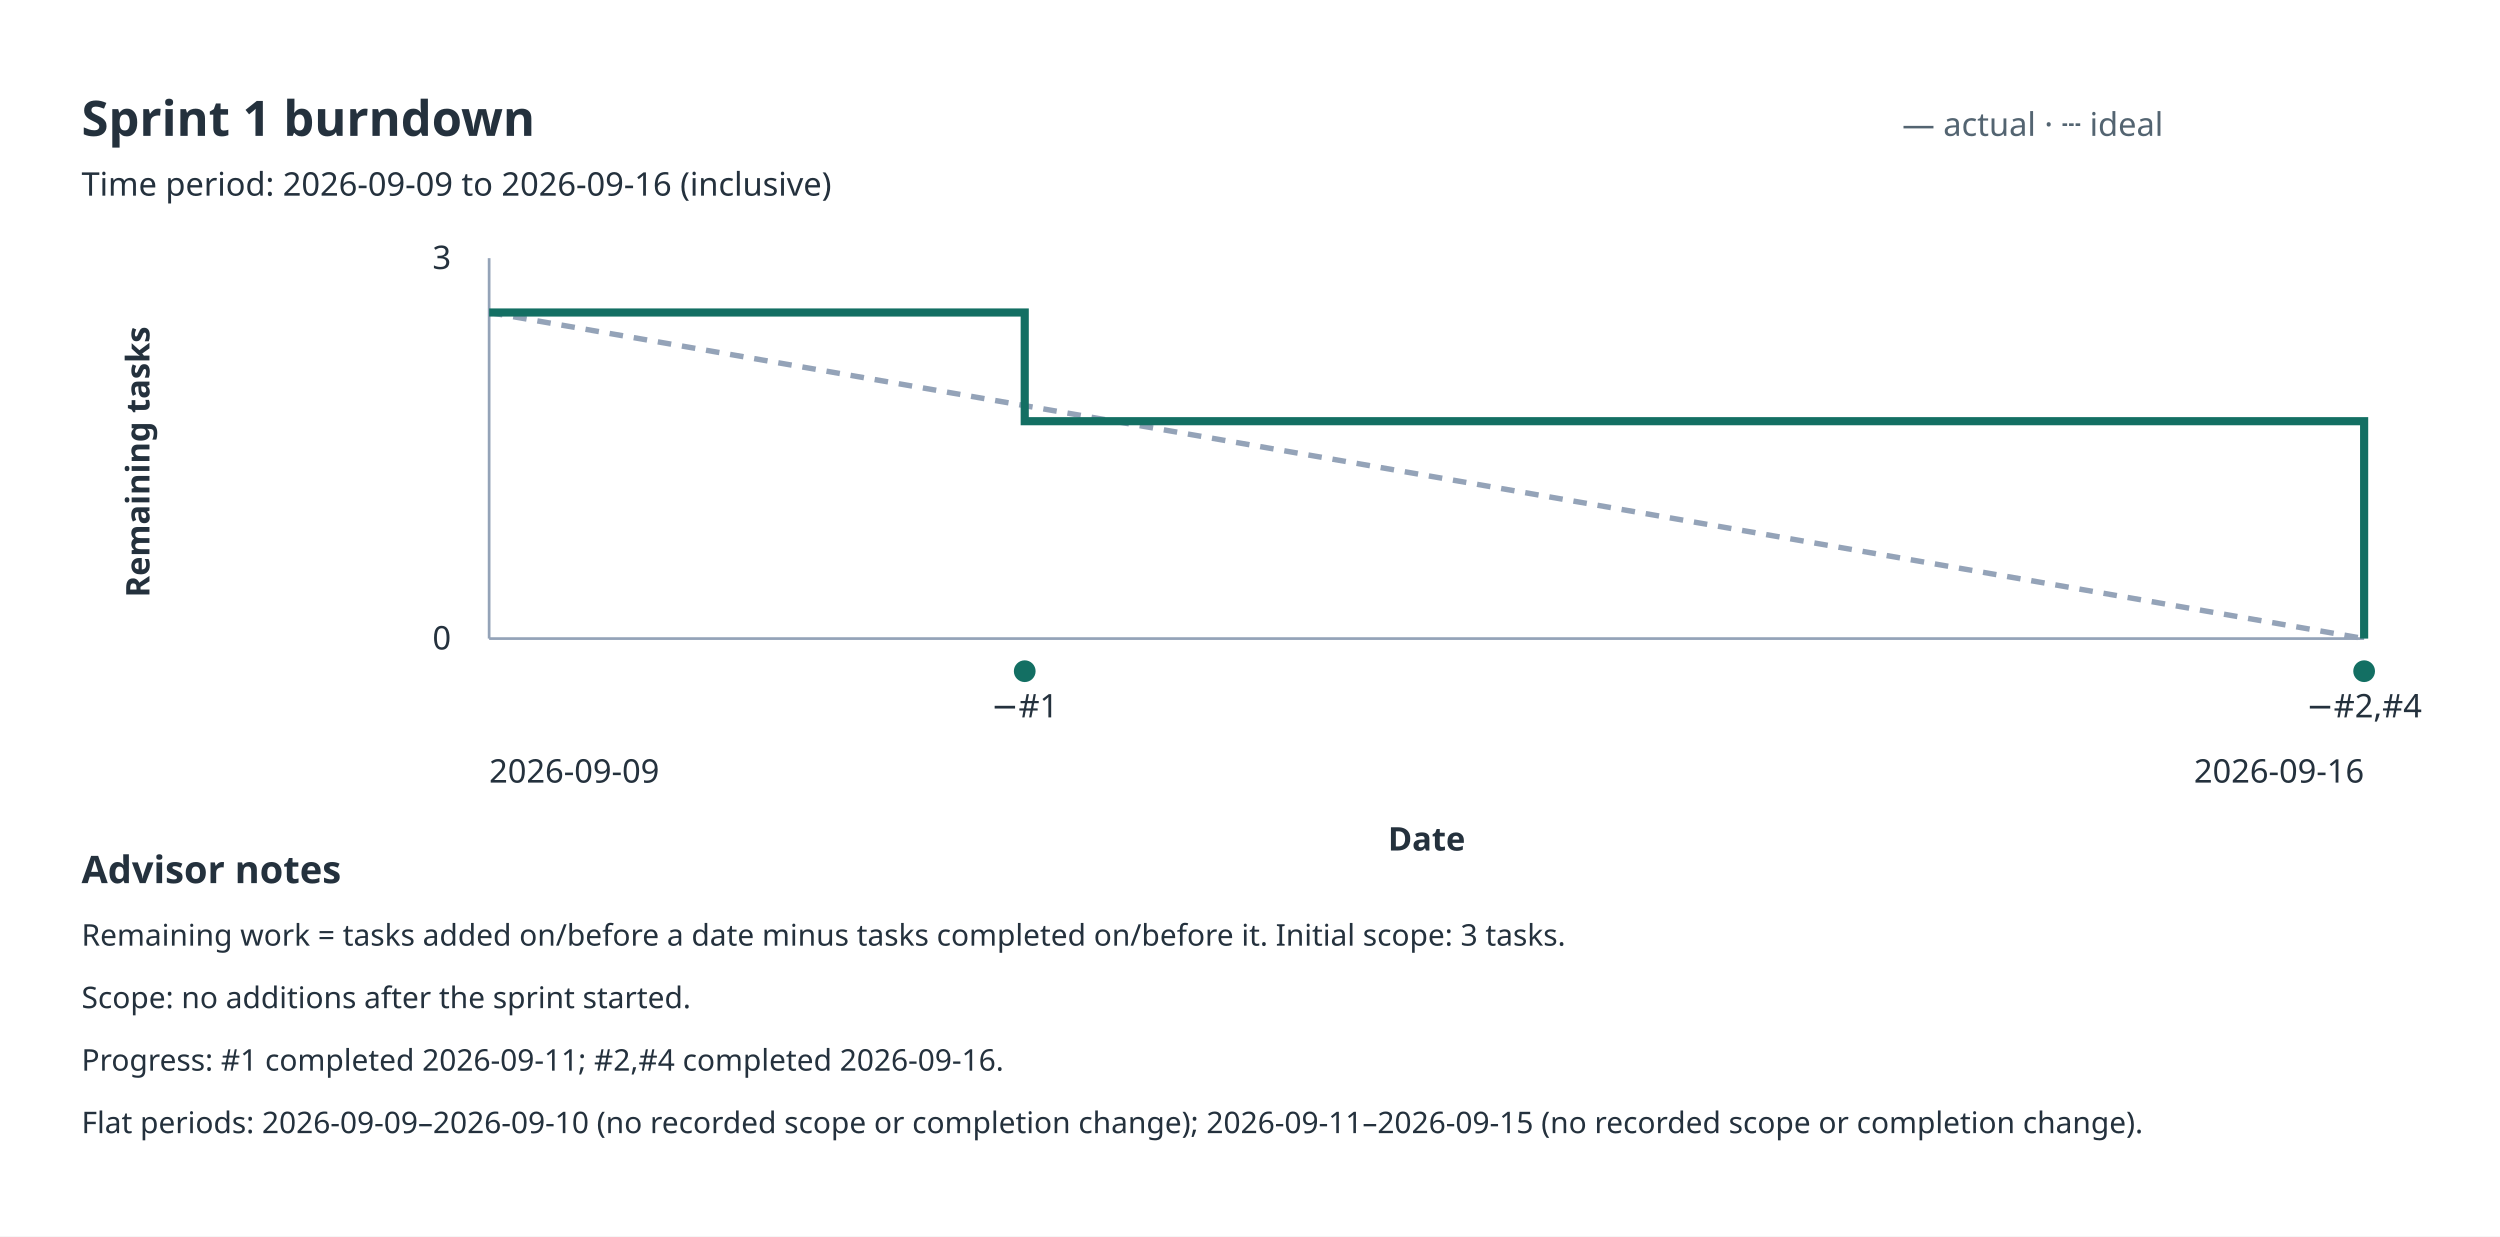
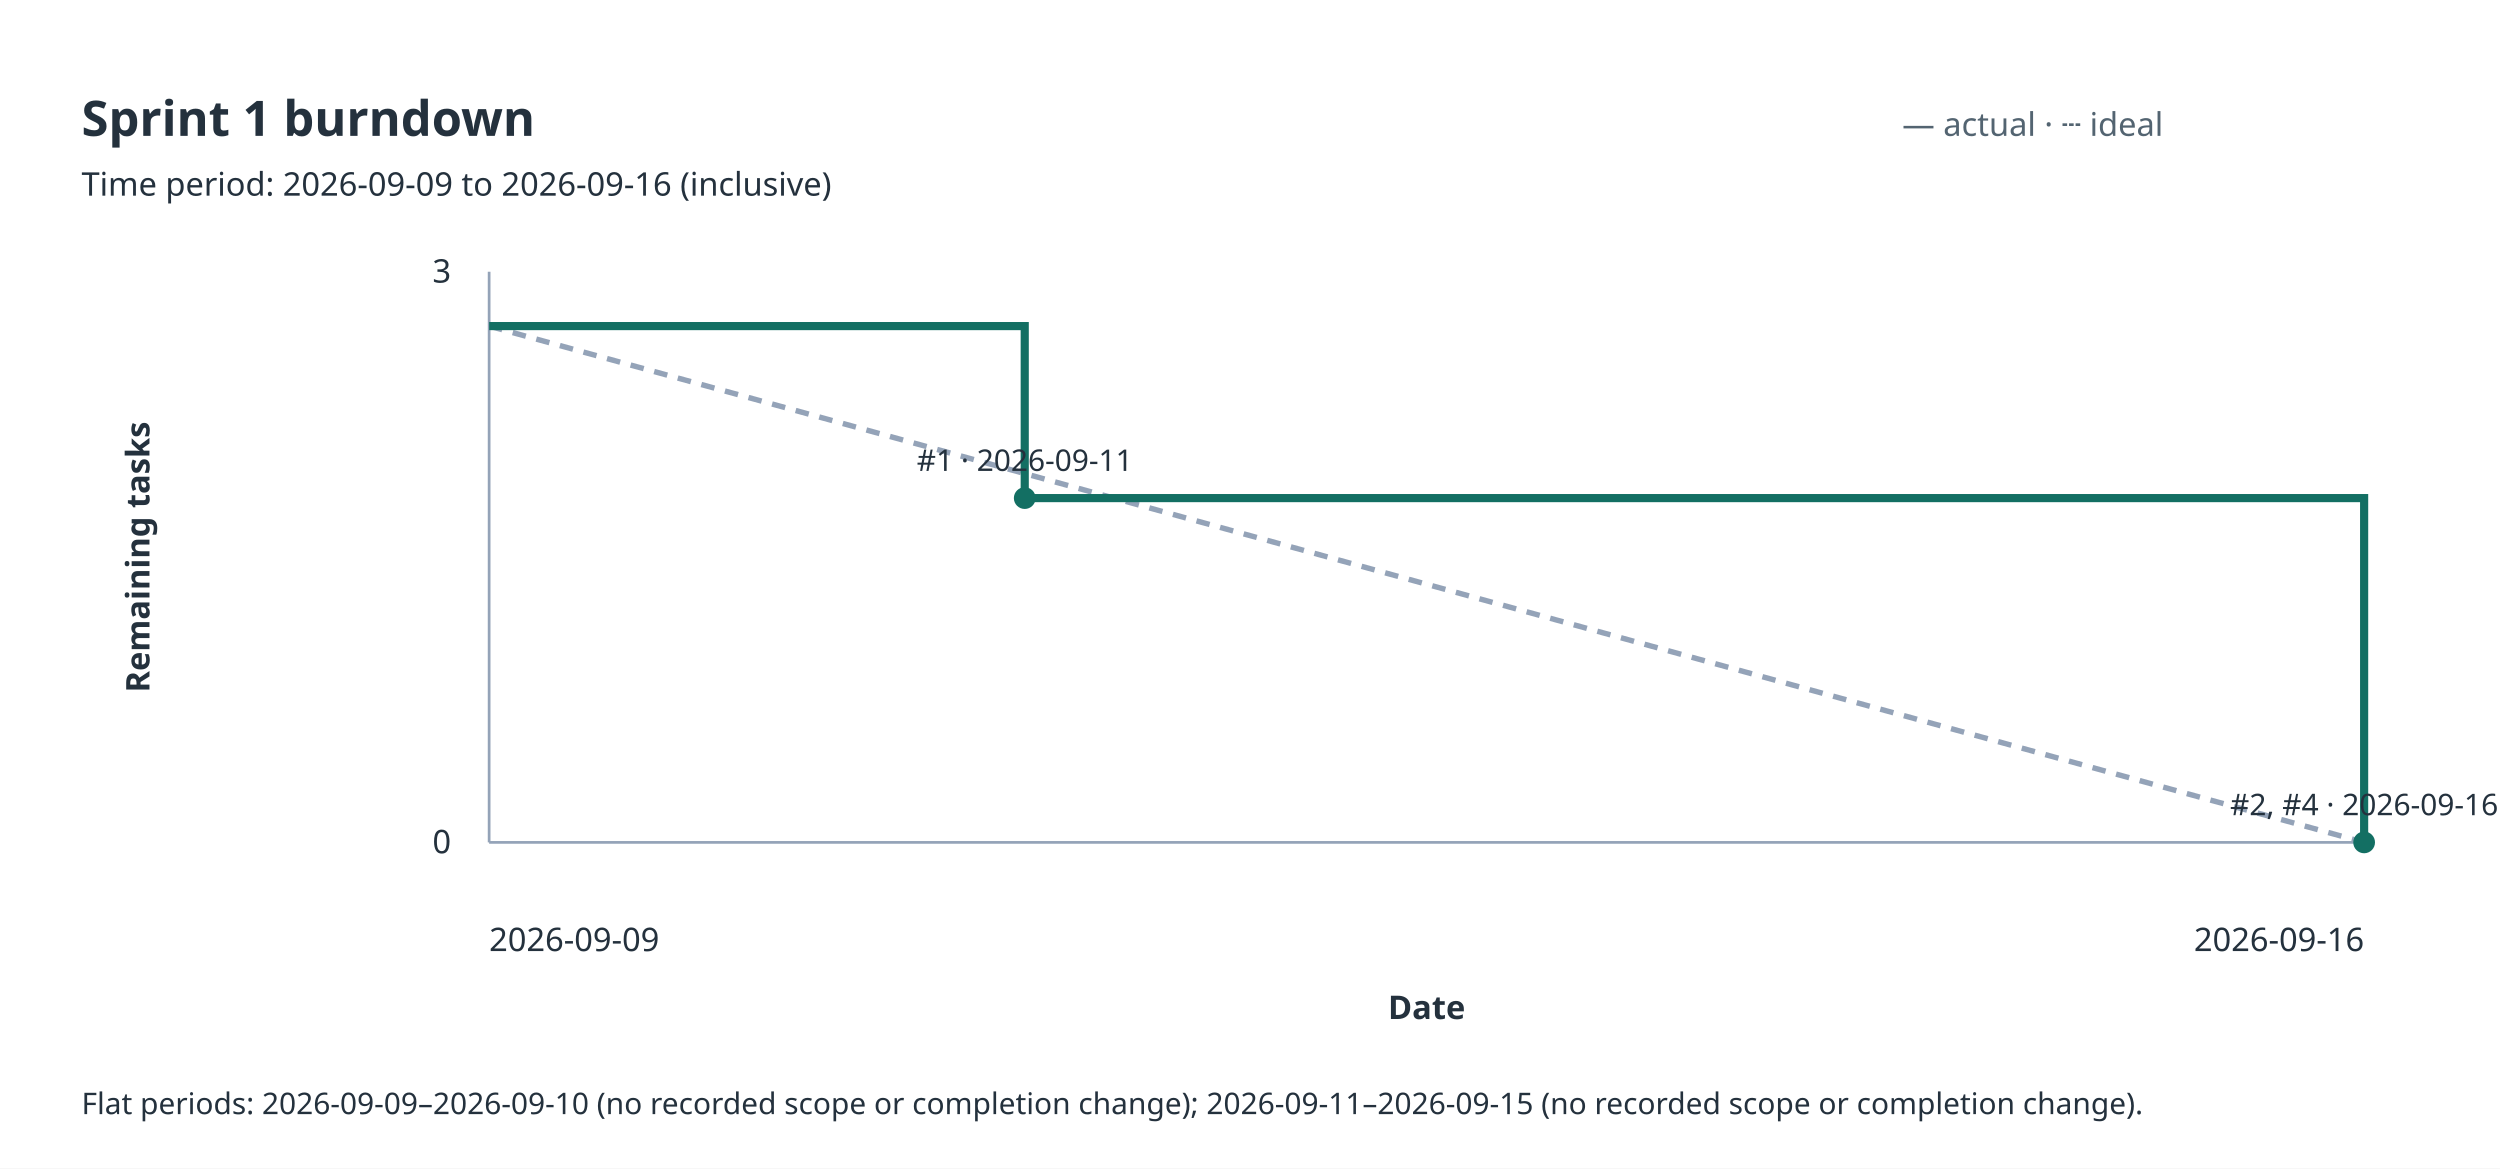
- <svg xmlns="http://www.w3.org/2000/svg" width="920" height="455" viewBox="0 0 920 455" role="img" aria-labelledby="title description">
-   <style>text{font:12px system-ui,sans-serif;fill:#24313d}.title{font-size:18px;font-weight:700}.axis-label,.notes-title{font-weight:700}.notes-title{font-size:14px}.note{font-size:11px}.legend{fill:#536471}.axis{stroke:#94a3b8}.ideal{stroke:#94a3b8;stroke-width:2;stroke-dasharray:5 4}.actual{fill:none;stroke:#136f63;stroke-width:3}.added{fill:#a16207}.completed{fill:#136f63}</style>
+ <svg xmlns="http://www.w3.org/2000/svg" width="920" height="430" viewBox="0 0 920 430" role="img" aria-labelledby="title description">
+   <style>text{font:12px system-ui,sans-serif;fill:#24313d}.title{font-size:18px;font-weight:700}.axis-label{font-weight:700}.note,.change-label{font-size:11px}.legend{fill:#536471}.axis{stroke:#94a3b8}.ideal{stroke:#94a3b8;stroke-width:2;stroke-dasharray:5 4}.actual{fill:none;stroke:#136f63;stroke-width:3}.added{fill:#a16207}.completed{fill:#136f63}</style>
  <rect width="100%" height="100%" fill="#fff" />
  <g>
    <text x="30" y="50" class="title">Sprint 1 burndown</text>
    <text x="30" y="72">Time period: 2026-09-09 to 2026-09-16 (inclusive)</text>
-     <line x1="180" y1="95" x2="180" y2="235" class="axis" />
-     <line x1="180" y1="235" x2="870" y2="235" class="axis" />
-     <text x="166" y="99" text-anchor="end">3</text>
-     <text x="166" y="239" text-anchor="end">0</text>
-     <text x="55" y="170" text-anchor="middle" transform="rotate(-90 55 170)" class="axis-label">Remaining tasks</text>
-     <text x="180" y="288">2026-09-09</text>
-     <text x="870" y="288" text-anchor="end">2026-09-16</text>
-     <text x="525" y="313" text-anchor="middle" class="axis-label">Date</text>
-     <line x1="180" y1="115" x2="870" y2="235" class="ideal" />
-     <polyline points="180.0,115.0 377.1,115.0 377.1,155.0 870.0,155.0 870.0,235.0 870.0,235.0" class="actual" />
-     <circle cx="377.1" cy="247" r="4" class="completed" />
-     <text x="377.1" y="264" text-anchor="middle">−#1</text>
-     <circle cx="870.0" cy="247" r="4" class="completed" />
-     <text x="870.0" y="264" text-anchor="middle">−#2,#4</text>
+     <line x1="180" y1="100" x2="180" y2="310" class="axis" />
+     <line x1="180" y1="310" x2="870" y2="310" class="axis" />
+     <text x="166" y="104" text-anchor="end">3</text>
+     <text x="166" y="314" text-anchor="end">0</text>
+     <text x="55" y="205" text-anchor="middle" transform="rotate(-90 55 205)" class="axis-label">Remaining tasks</text>
+     <text x="180" y="350">2026-09-09</text>
+     <text x="870" y="350" text-anchor="end">2026-09-16</text>
+     <text x="525" y="375" text-anchor="middle" class="axis-label">Date</text>
+     <line x1="180" y1="120" x2="870" y2="310" class="ideal" />
+     <polyline points="180.0,120.0 377.1,120.0 377.1,183.3 870.0,183.3 870.0,310.0 870.0,310.0" class="actual" />
+     <circle cx="377.1" cy="183.3" r="4" class="completed" />
+     <text x="377.1" y="173.3" text-anchor="middle" class="change-label">#1 · 2026-09-11</text>
+     <circle cx="870.0" cy="310.0" r="4" class="completed" />
+     <text x="870.0" y="300.0" text-anchor="middle" class="change-label">#2, #4 · 2026-09-16</text>
    <text x="700" y="50" class="legend">— actual · ┄ ideal</text>
-     <text x="30" y="325" class="notes-title">Advisor notes</text>
-     <text x="30" y="348" class="note">Remaining work = tasks added on/before a date minus tasks completed on/before it. Initial scope: 3 tasks.</text>
-     <text x="30" y="371" class="note">Scope: no additions after the sprint started.</text>
-     <text x="30" y="394" class="note">Progress: #1 completed 2026-09-11; #2,#4 completed 2026-09-16.</text>
-     <text x="30" y="417" class="note">Flat periods: 2026-09-09–2026-09-10 (no recorded scope or completion change); 2026-09-11–2026-09-15 (no recorded scope or completion change).</text>
+     <text x="30" y="410" class="note">Flat periods: 2026-09-09–2026-09-10 (no recorded scope or completion change); 2026-09-11–2026-09-15 (no recorded scope or completion change).</text>
  </g>
</svg>
